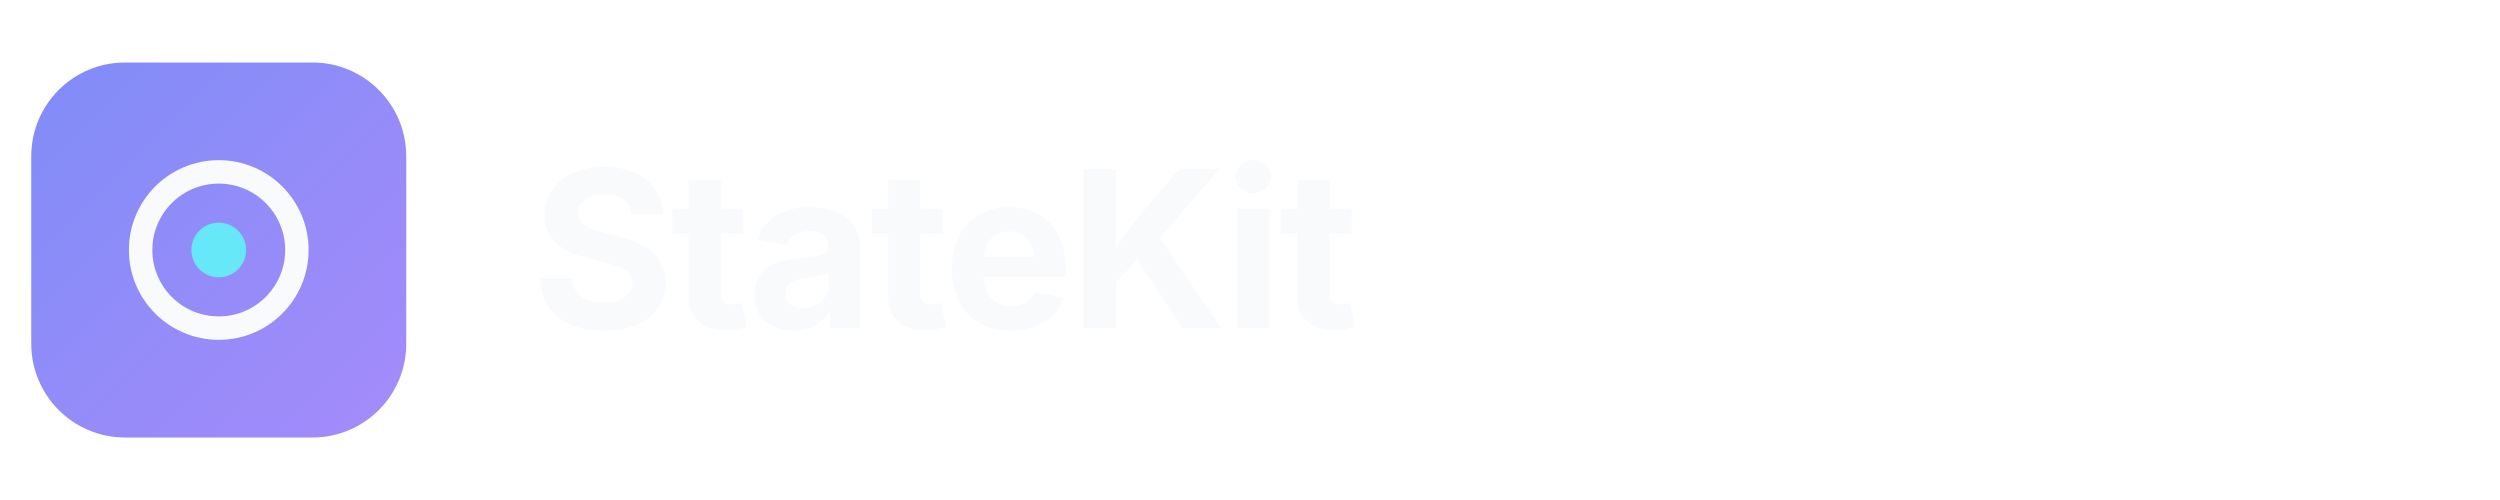
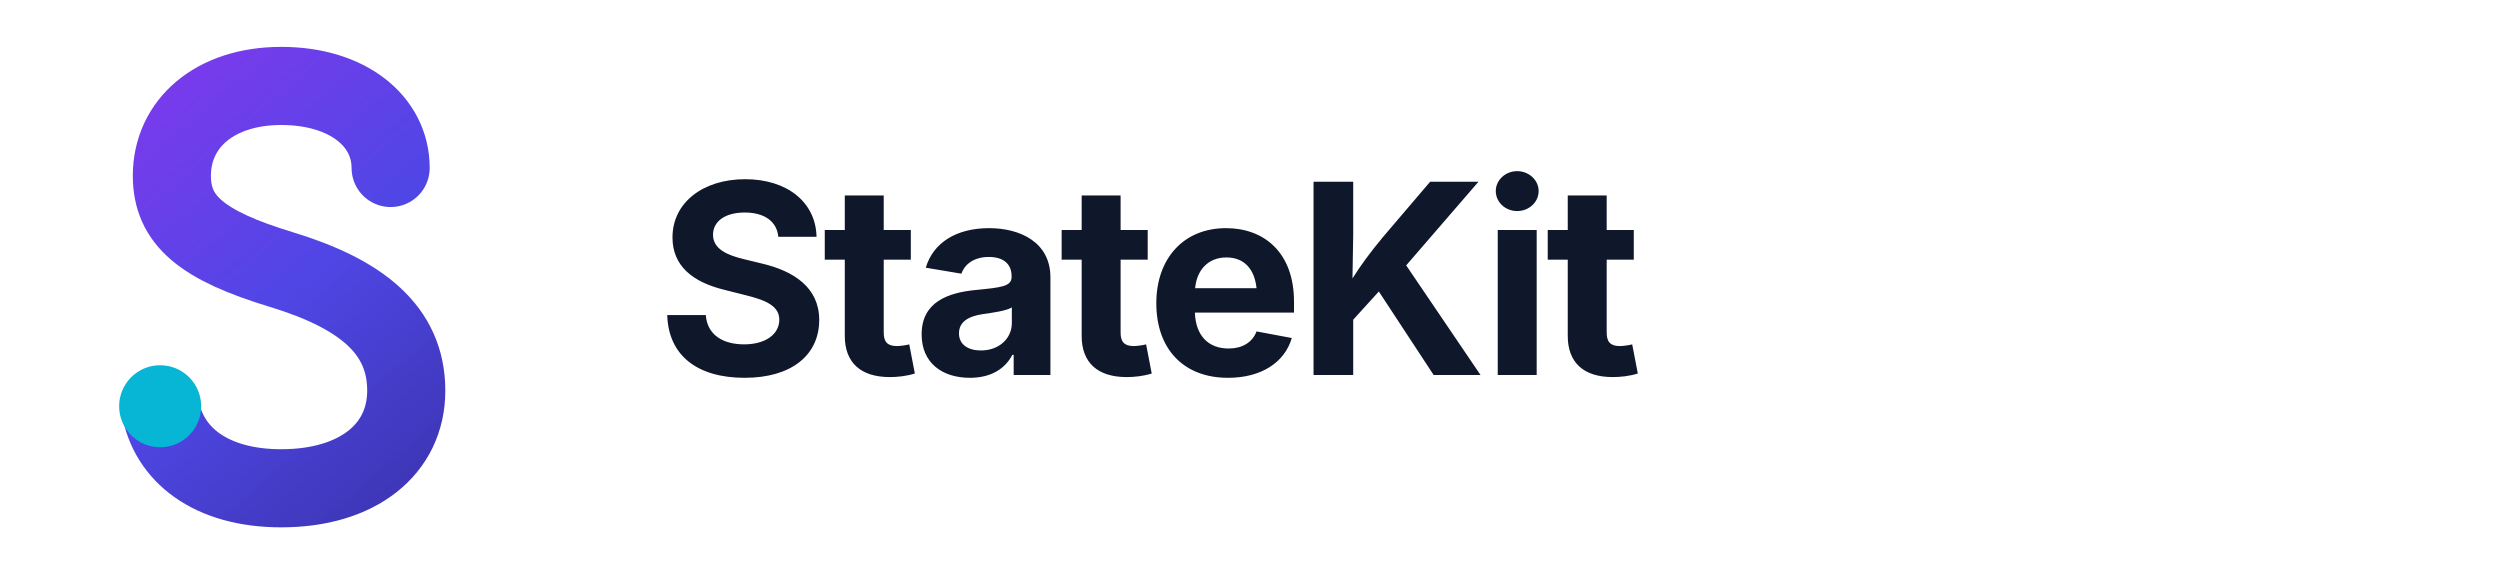
- <svg xmlns="http://www.w3.org/2000/svg" viewBox="0 0 320 64" role="img" aria-label="StateKit">
+ <svg xmlns="http://www.w3.org/2000/svg" viewBox="0 0 320 72" role="img" aria-label="StateKit">
  <defs>
-     <linearGradient id="sk-mark-light" x1="8" y1="8" x2="56" y2="56" gradientUnits="userSpaceOnUse">
-       <stop stop-color="#818CF8" />
-       <stop offset="1" stop-color="#A78BFA" />
+     <linearGradient id="skSGradLight" x1="12" y1="8" x2="60" y2="64" gradientUnits="userSpaceOnUse">
+       <stop offset="0%" stop-color="#7C3AED" />
+       <stop offset="45%" stop-color="#4F46E5" />
+       <stop offset="100%" stop-color="#3730A3" />
    </linearGradient>
  </defs>
-   <rect x="4" y="8" width="48" height="48" rx="12" fill="url(#sk-mark-light)" />
-   <circle cx="28" cy="32" r="10" fill="none" stroke="#F8FAFC" stroke-width="3" />
-   <circle cx="28" cy="32" r="3.5" fill="#67E8F9" />
-   <text x="68" y="42" fill="#F8FAFC" font-family="Inter, ui-sans-serif, system-ui, -apple-system, Segoe UI, sans-serif" font-size="28" font-weight="700" letter-spacing="-0.02em">StateKit</text>
+   <g transform="translate(4 4)">
+     <path d="M46 17.5          C46 11.5 40.5 7 32 7          C23.5 7 18 11.8 18 18.5          C18 24.2 21.8 27.4 32 30.5          C42.2 33.6 48 38.2 48 46          C48 53.5 41.8 58.5 32 58.5          C23 58.5 17.5 54.2 16.5 48" fill="none" stroke="url(#skSGradLight)" stroke-width="10" stroke-linecap="round" stroke-linejoin="round" />
+     <circle cx="16.5" cy="48" r="5.25" fill="#06B6D4" />
+   </g>
+   <text x="84" y="48" fill="#0F172A" font-family="Inter, ui-sans-serif, system-ui, -apple-system, Segoe UI, sans-serif" font-size="34" font-weight="700" letter-spacing="-0.03em">StateKit</text>
</svg>
